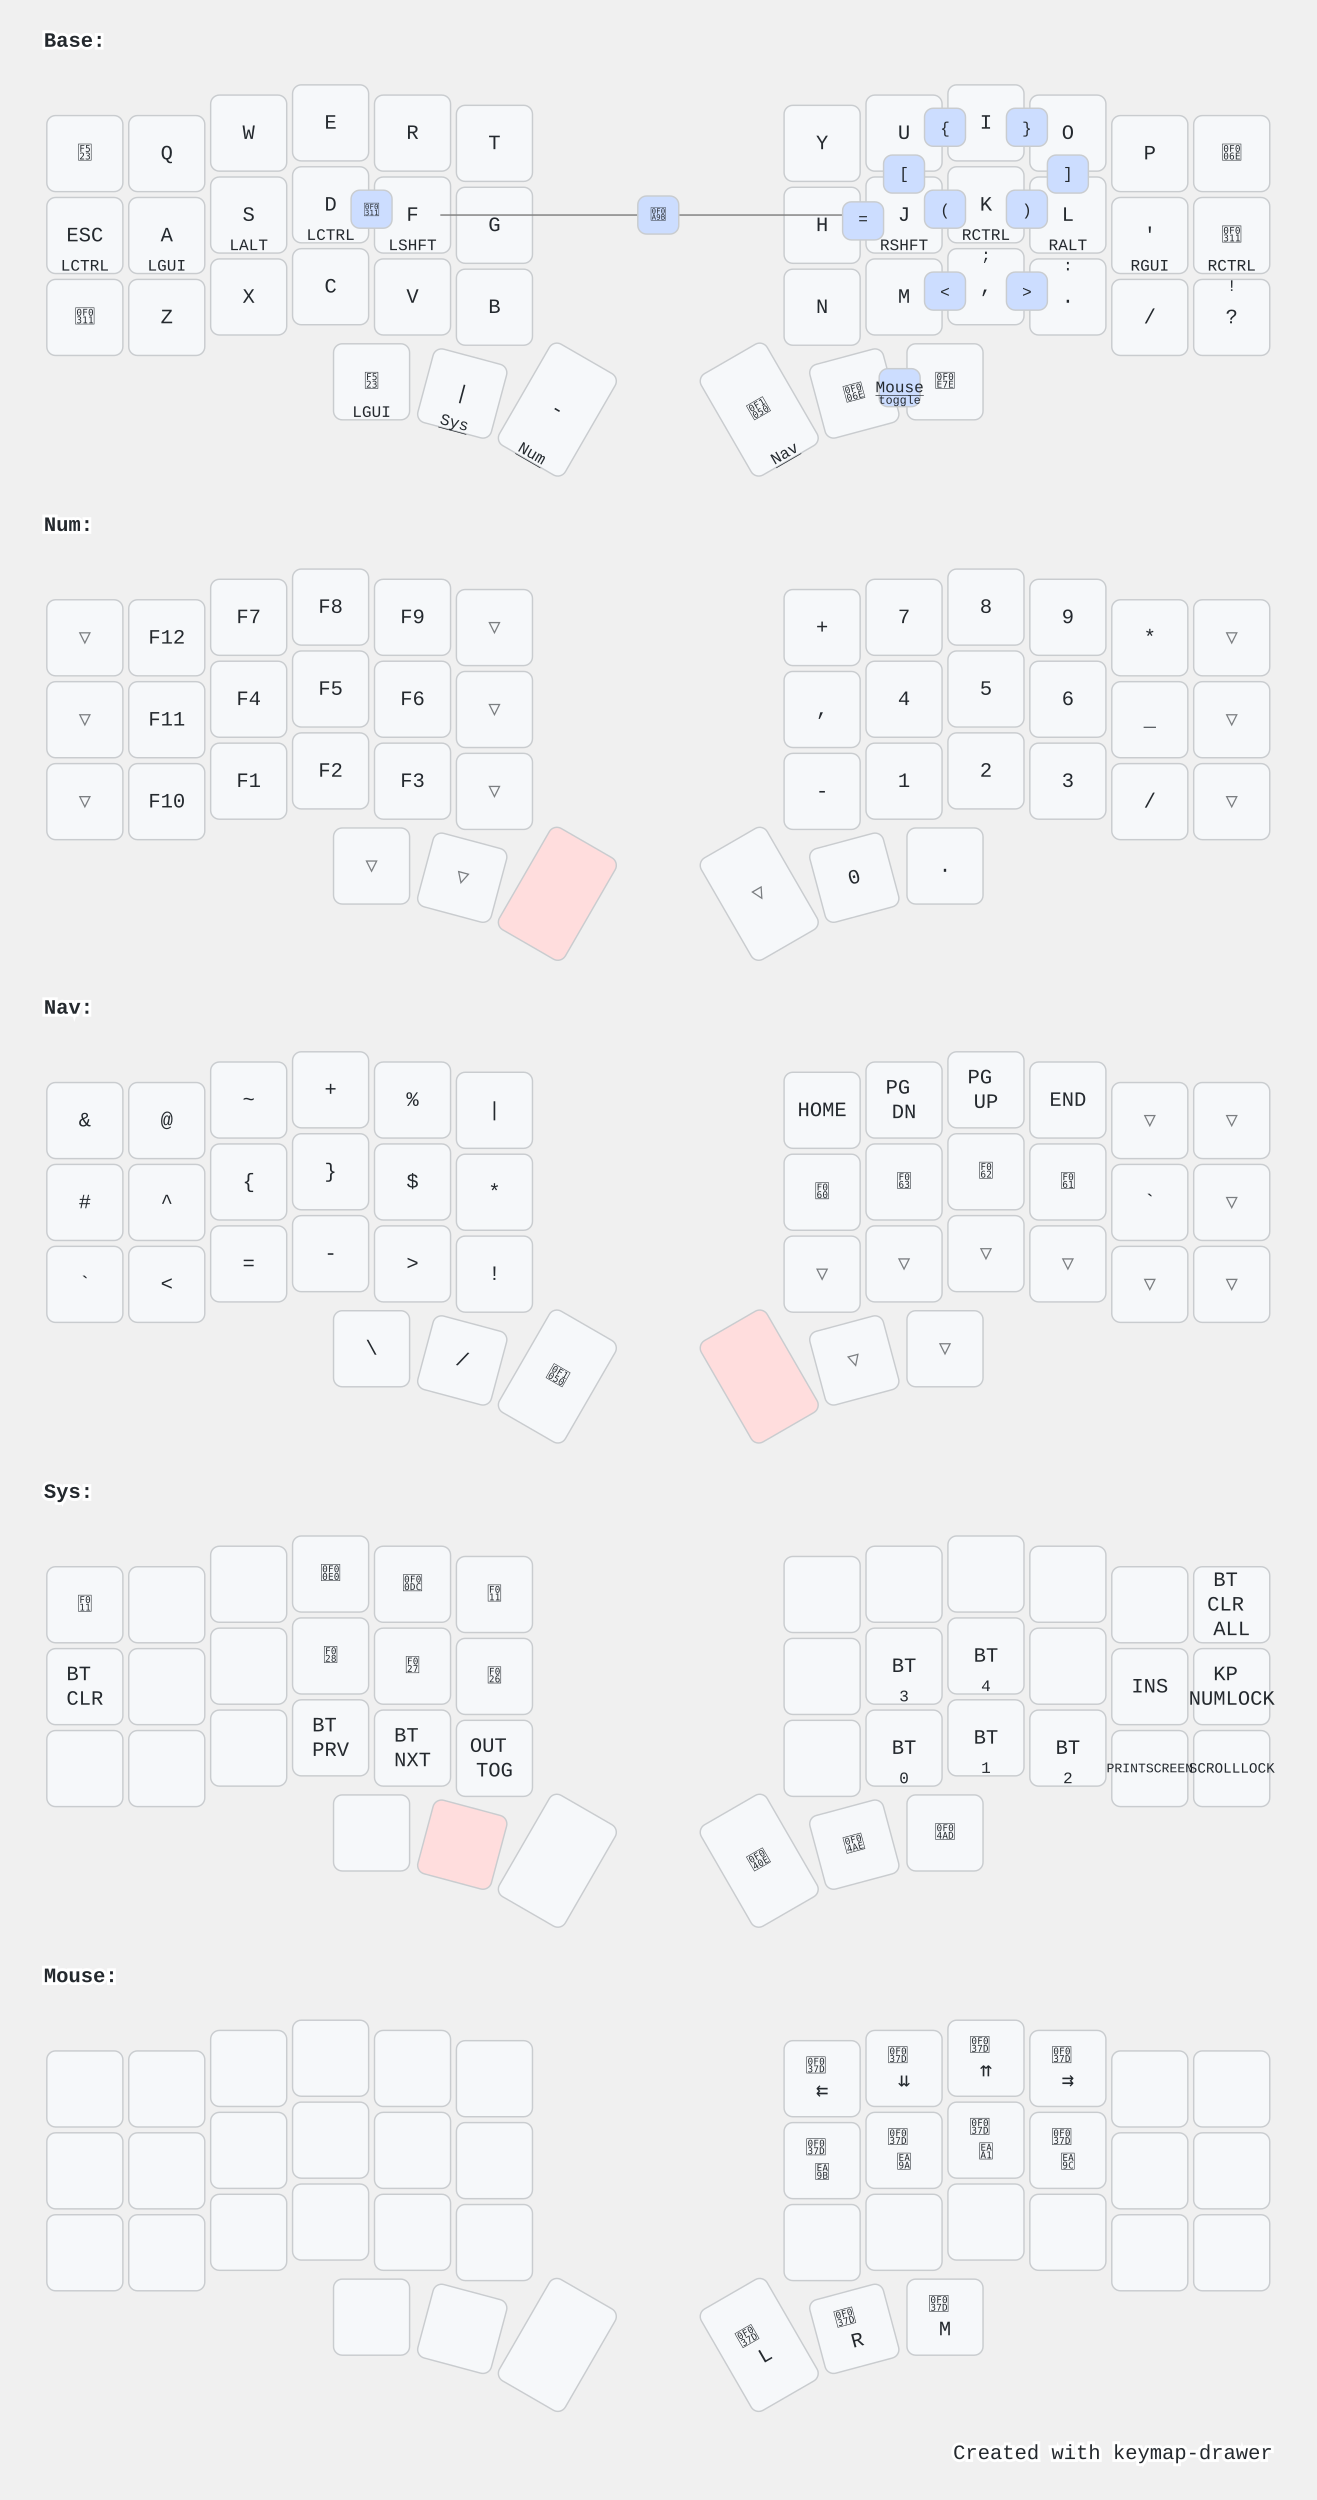
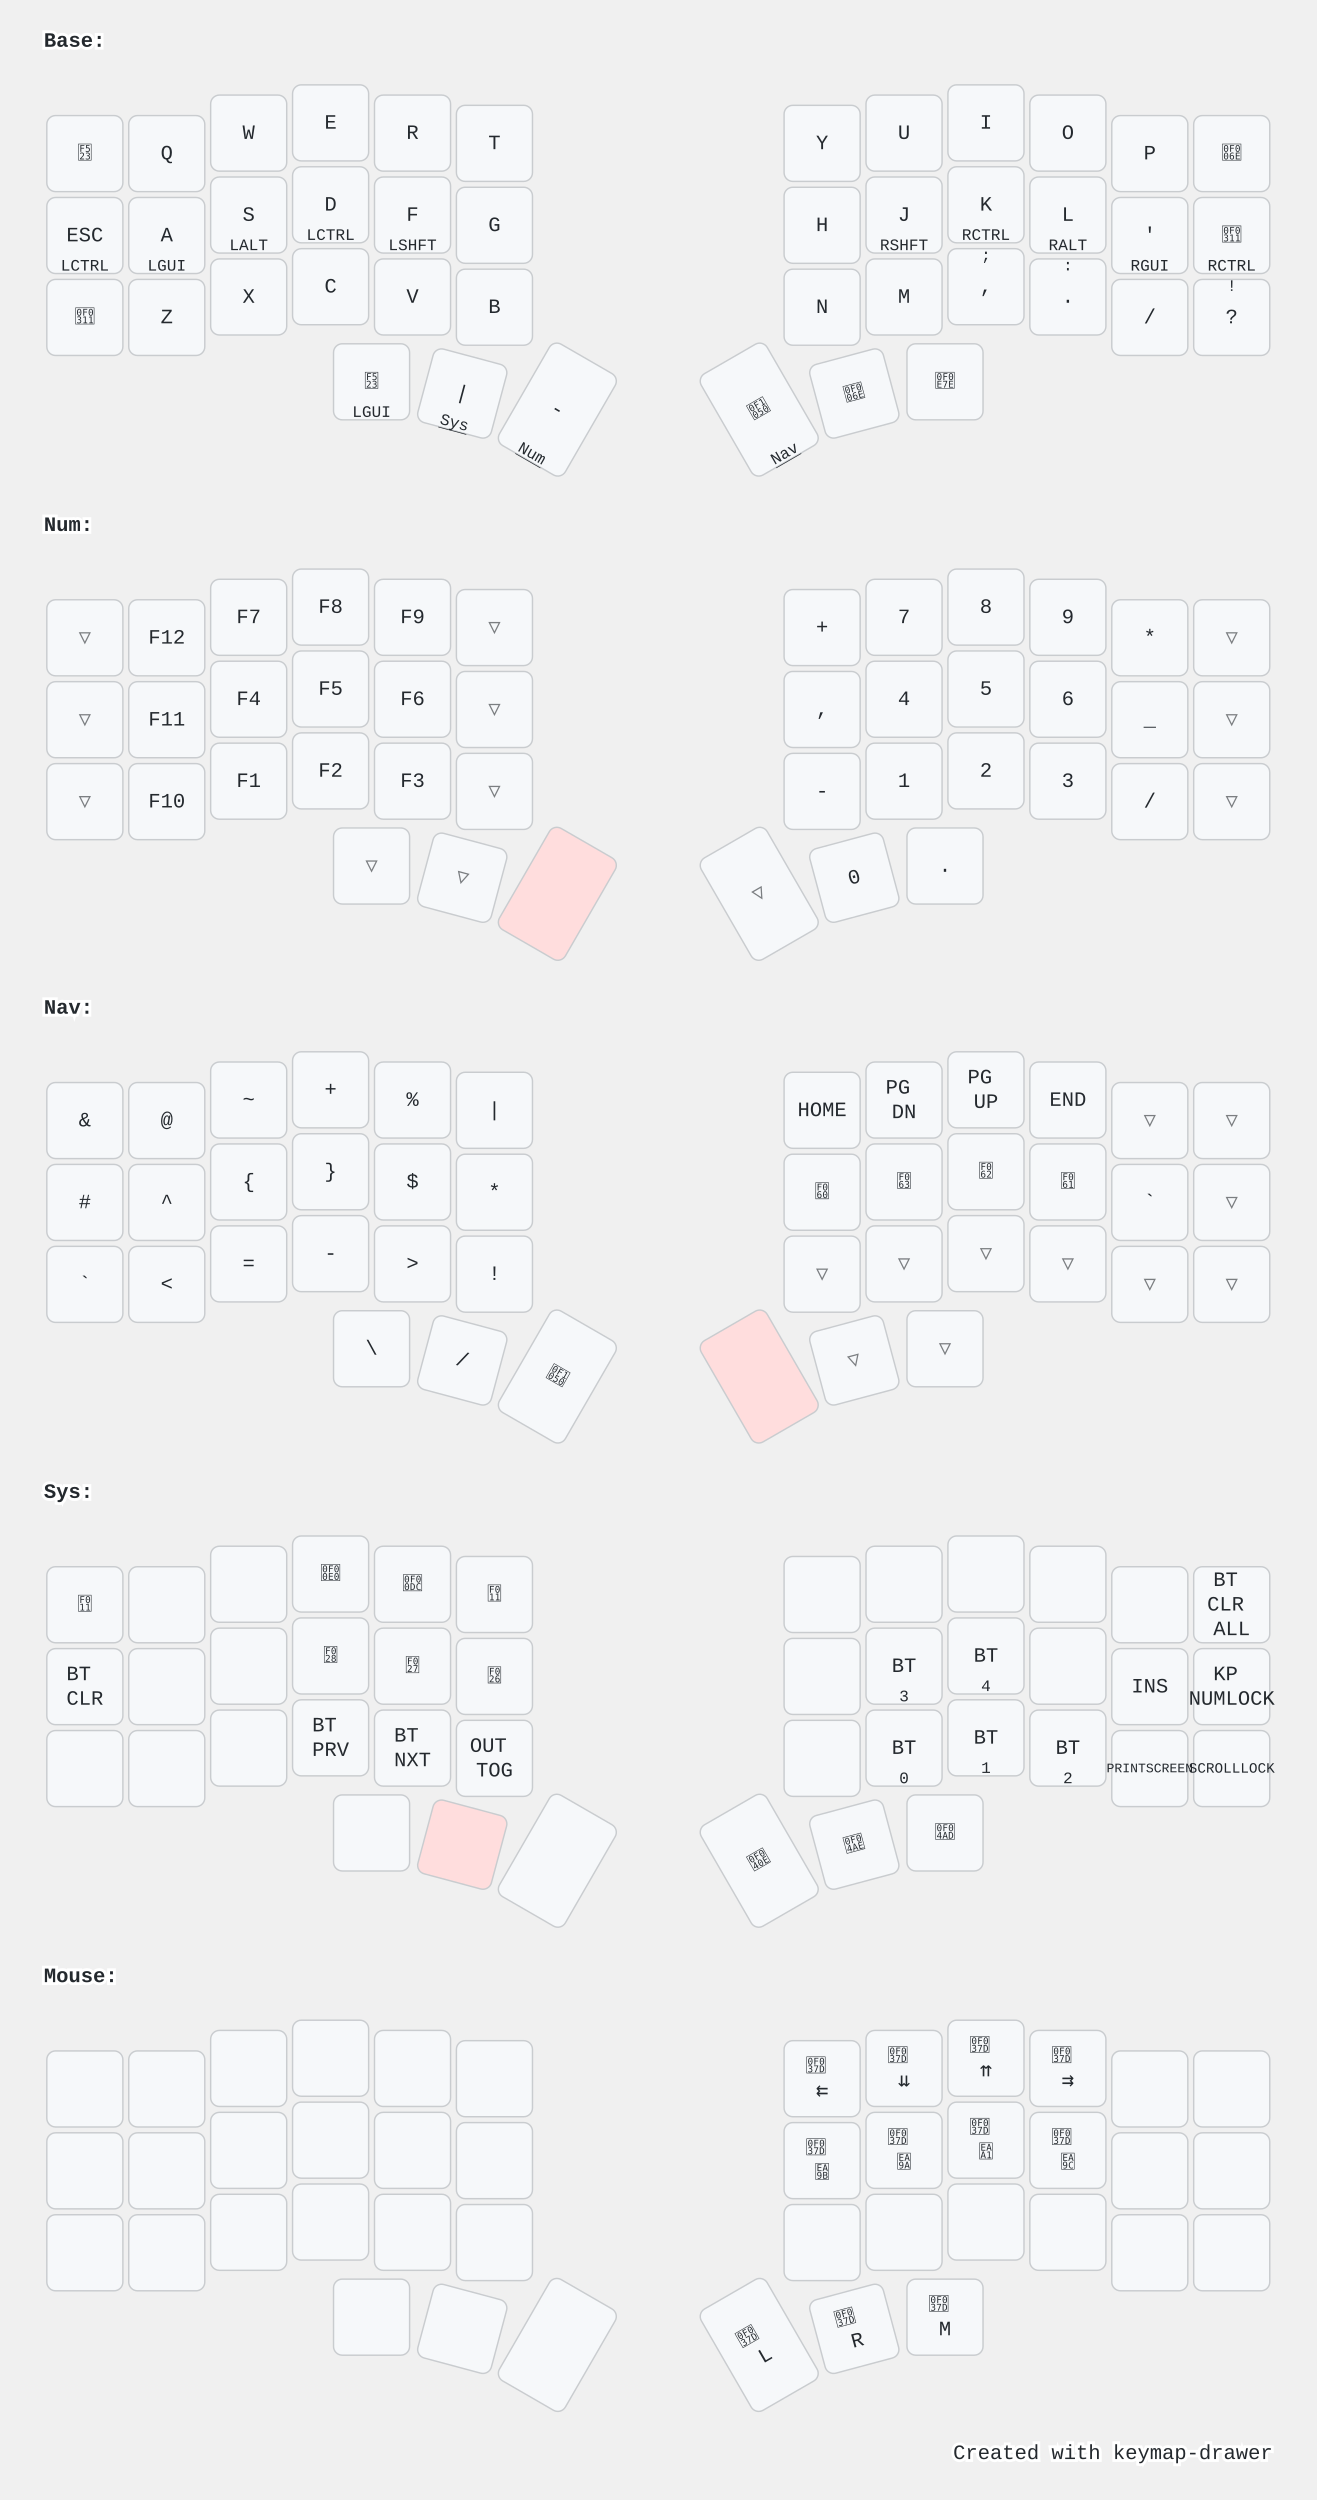
<svg xmlns="http://www.w3.org/2000/svg" width="900" height="1709" viewBox="0 0 900 1709" class="keymap">
  <style>/* inherit to force styles through use tags */
svg path {
    fill: inherit;
}

/* font and background color specifications */
svg.keymap {
    font-family: SFMono-Regular,Consolas,Liberation Mono,Menlo,monospace;
    font-size: 14px;
    font-kerning: normal;
    text-rendering: optimizeLegibility;
    fill: #24292e;
}

/* default key styling */
rect.key {
    fill: #f6f8fa;
}

rect.key, rect.combo {
    stroke: #c9cccf;
    stroke-width: 1;
}

/* default key side styling, only used is draw_key_sides is set */
rect.side {
    filter: brightness(90%);
}

/* color accent for combo boxes */
rect.combo, rect.combo-separate {
    fill: #cdf;
}

/* color accent for held keys */
rect.held, rect.combo.held {
    fill: #fdd;
}

/* color accent for ghost (optional) keys */
rect.ghost, rect.combo.ghost {
    stroke-dasharray: 4, 4;
    stroke-width: 2;
}

text {
    text-anchor: middle;
    dominant-baseline: middle;
}

/* styling for layer labels */
text.label {
    font-weight: bold;
    text-anchor: start;
    stroke: white;
    stroke-width: 4;
    paint-order: stroke;
}

/* styling for optional footer */
text.footer {
    text-anchor: end;
    dominant-baseline: auto;
    stroke: white;
    stroke-width: 4;
    paint-order: stroke;
}

/* styling for combo tap, and key non-tap label text */
text.combo, text.hold, text.shifted, text.left, text.right, text.tl, text.tr, text.bl, text.br {
    font-size: 11px;
}

text.hold, text.bl, text.br {
    text-anchor: middle;
    dominant-baseline: auto;
}

text.shifted, text.tl, text.tr {
    text-anchor: middle;
    dominant-baseline: hanging;
}

text.left, text.tl, text.bl {
    text-anchor: start;
}

text.right, text.tr, text.br {
    text-anchor: end;
}

text.layer-activator {
    text-decoration: underline;
}

/* styling for hold/shifted label text in combo box */
text.combo.hold, text.combo.shifted, text.combo.left, text.combo.right {
    font-size: 8px;
}

/* lighter symbol for transparent keys */
text.trans {
    fill: #7b7e81;
}

/* styling for combo dendrons */
path.combo {
    stroke-width: 1;
    stroke: gray;
    fill: none;
}

/* Start Tabler Icons Cleanup */
/* cannot use height/width with glyphs */
.icon-tabler &gt; path {
    fill: inherit;
    stroke: inherit;
    stroke-width: 2;
}
/* hide tabler's default box */
.icon-tabler &gt; path[stroke="none"][fill="none"] {
    visibility: hidden;
}
/* End Tabler Icons Cleanup */

@media (prefers-color-scheme: dark) {
svg.keymap { fill: #d1d6db; }
rect.key { fill: #3f4750; }
rect.key, rect.combo { stroke: #60666c; }
rect.combo, rect.combo-separate { fill: #1f3d7a; }
rect.held, rect.combo.held { fill: #854747; }
text.label, text.footer { stroke: black; }
text.trans { fill: #7e8184; }
path.combo { stroke: #7f7f7f; }

}</style>
  <g transform="translate(30, 0)" class="layer-Base">
    <text x="0" y="28" class="label" id="Base">Base:</text>
    <g transform="translate(0, 56)">
      <g transform="translate(28, 49)" class="key keypos-0">
        <rect rx="6" ry="6" x="-26" y="-26" width="52" height="52" class="key" />
        <text x="0" y="0" class="key tap"></text>
      </g>
      <g transform="translate(84, 49)" class="key keypos-1">
        <rect rx="6" ry="6" x="-26" y="-26" width="52" height="52" class="key" />
        <text x="0" y="0" class="key tap">Q</text>
      </g>
      <g transform="translate(140, 35)" class="key keypos-2">
        <rect rx="6" ry="6" x="-26" y="-26" width="52" height="52" class="key" />
        <text x="0" y="0" class="key tap">W</text>
      </g>
      <g transform="translate(196, 28)" class="key keypos-3">
        <rect rx="6" ry="6" x="-26" y="-26" width="52" height="52" class="key" />
        <text x="0" y="0" class="key tap">E</text>
      </g>
      <g transform="translate(252, 35)" class="key keypos-4">
        <rect rx="6" ry="6" x="-26" y="-26" width="52" height="52" class="key" />
        <text x="0" y="0" class="key tap">R</text>
      </g>
      <g transform="translate(308, 42)" class="key keypos-5">
        <rect rx="6" ry="6" x="-26" y="-26" width="52" height="52" class="key" />
        <text x="0" y="0" class="key tap">T</text>
      </g>
      <g transform="translate(532, 42)" class="key keypos-6">
        <rect rx="6" ry="6" x="-26" y="-26" width="52" height="52" class="key" />
        <text x="0" y="0" class="key tap">Y</text>
      </g>
      <g transform="translate(588, 35)" class="key keypos-7">
        <rect rx="6" ry="6" x="-26" y="-26" width="52" height="52" class="key" />
        <text x="0" y="0" class="key tap">U</text>
      </g>
      <g transform="translate(644, 28)" class="key keypos-8">
        <rect rx="6" ry="6" x="-26" y="-26" width="52" height="52" class="key" />
        <text x="0" y="0" class="key tap">I</text>
      </g>
      <g transform="translate(700, 35)" class="key keypos-9">
        <rect rx="6" ry="6" x="-26" y="-26" width="52" height="52" class="key" />
        <text x="0" y="0" class="key tap">O</text>
      </g>
      <g transform="translate(756, 49)" class="key keypos-10">
        <rect rx="6" ry="6" x="-26" y="-26" width="52" height="52" class="key" />
        <text x="0" y="0" class="key tap">P</text>
      </g>
      <g transform="translate(812, 49)" class="key keypos-11">
        <rect rx="6" ry="6" x="-26" y="-26" width="52" height="52" class="key" />
        <text x="0" y="0" class="key tap">󰁮</text>
      </g>
      <g transform="translate(28, 105)" class="key keypos-12">
        <rect rx="6" ry="6" x="-26" y="-26" width="52" height="52" class="key" />
        <text x="0" y="0" class="key tap">ESC</text>
        <text x="0" y="24" class="key hold">LCTRL</text>
      </g>
      <g transform="translate(84, 105)" class="key keypos-13">
        <rect rx="6" ry="6" x="-26" y="-26" width="52" height="52" class="key" />
        <text x="0" y="0" class="key tap">A</text>
        <text x="0" y="24" class="key hold">LGUI</text>
      </g>
      <g transform="translate(140, 91)" class="key keypos-14">
        <rect rx="6" ry="6" x="-26" y="-26" width="52" height="52" class="key" />
        <text x="0" y="0" class="key tap">S</text>
        <text x="0" y="24" class="key hold">LALT</text>
      </g>
      <g transform="translate(196, 84)" class="key keypos-15">
        <rect rx="6" ry="6" x="-26" y="-26" width="52" height="52" class="key" />
        <text x="0" y="0" class="key tap">D</text>
        <text x="0" y="24" class="key hold">LCTRL</text>
      </g>
      <g transform="translate(252, 91)" class="key keypos-16">
        <rect rx="6" ry="6" x="-26" y="-26" width="52" height="52" class="key" />
        <text x="0" y="0" class="key tap">F</text>
        <text x="0" y="24" class="key hold">LSHFT</text>
      </g>
      <g transform="translate(308, 98)" class="key keypos-17">
        <rect rx="6" ry="6" x="-26" y="-26" width="52" height="52" class="key" />
        <text x="0" y="0" class="key tap">G</text>
      </g>
      <g transform="translate(532, 98)" class="key keypos-18">
        <rect rx="6" ry="6" x="-26" y="-26" width="52" height="52" class="key" />
        <text x="0" y="0" class="key tap">H</text>
      </g>
      <g transform="translate(588, 91)" class="key keypos-19">
        <rect rx="6" ry="6" x="-26" y="-26" width="52" height="52" class="key" />
        <text x="0" y="0" class="key tap">J</text>
        <text x="0" y="24" class="key hold">RSHFT</text>
      </g>
      <g transform="translate(644, 84)" class="key keypos-20">
        <rect rx="6" ry="6" x="-26" y="-26" width="52" height="52" class="key" />
        <text x="0" y="0" class="key tap">K</text>
        <text x="0" y="24" class="key hold">RCTRL</text>
      </g>
      <g transform="translate(700, 91)" class="key keypos-21">
        <rect rx="6" ry="6" x="-26" y="-26" width="52" height="52" class="key" />
        <text x="0" y="0" class="key tap">L</text>
        <text x="0" y="24" class="key hold">RALT</text>
      </g>
      <g transform="translate(756, 105)" class="key keypos-22">
        <rect rx="6" ry="6" x="-26" y="-26" width="52" height="52" class="key" />
        <text x="0" y="0" class="key tap">'</text>
        <text x="0" y="24" class="key hold">RGUI</text>
      </g>
      <g transform="translate(812, 105)" class="key keypos-23">
        <rect rx="6" ry="6" x="-26" y="-26" width="52" height="52" class="key" />
        <text x="0" y="0" class="key tap">󰌑</text>
        <text x="0" y="24" class="key hold">RCTRL</text>
      </g>
      <g transform="translate(28, 161)" class="key keypos-24">
        <rect rx="6" ry="6" x="-26" y="-26" width="52" height="52" class="key" />
        <text x="0" y="0" class="key tap">󰌑</text>
      </g>
      <g transform="translate(84, 161)" class="key keypos-25">
        <rect rx="6" ry="6" x="-26" y="-26" width="52" height="52" class="key" />
        <text x="0" y="0" class="key tap">Z</text>
      </g>
      <g transform="translate(140, 147)" class="key keypos-26">
        <rect rx="6" ry="6" x="-26" y="-26" width="52" height="52" class="key" />
        <text x="0" y="0" class="key tap">X</text>
      </g>
      <g transform="translate(196, 140)" class="key keypos-27">
        <rect rx="6" ry="6" x="-26" y="-26" width="52" height="52" class="key" />
        <text x="0" y="0" class="key tap">C</text>
      </g>
      <g transform="translate(252, 147)" class="key keypos-28">
        <rect rx="6" ry="6" x="-26" y="-26" width="52" height="52" class="key" />
        <text x="0" y="0" class="key tap">V</text>
      </g>
      <g transform="translate(308, 154)" class="key keypos-29">
        <rect rx="6" ry="6" x="-26" y="-26" width="52" height="52" class="key" />
        <text x="0" y="0" class="key tap">B</text>
      </g>
      <g transform="translate(532, 154)" class="key keypos-30">
        <rect rx="6" ry="6" x="-26" y="-26" width="52" height="52" class="key" />
        <text x="0" y="0" class="key tap">N</text>
      </g>
      <g transform="translate(588, 147)" class="key keypos-31">
        <rect rx="6" ry="6" x="-26" y="-26" width="52" height="52" class="key" />
        <text x="0" y="0" class="key tap">M</text>
      </g>
      <g transform="translate(644, 140)" class="key keypos-32">
        <rect rx="6" ry="6" x="-26" y="-26" width="52" height="52" class="key" />
        <text x="0" y="0" class="key tap">,</text>
        <text x="0" y="-24" class="key shifted">;</text>
      </g>
      <g transform="translate(700, 147)" class="key keypos-33">
        <rect rx="6" ry="6" x="-26" y="-26" width="52" height="52" class="key" />
        <text x="0" y="0" class="key tap">.</text>
        <text x="0" y="-24" class="key shifted">:</text>
      </g>
      <g transform="translate(756, 161)" class="key keypos-34">
        <rect rx="6" ry="6" x="-26" y="-26" width="52" height="52" class="key" />
        <text x="0" y="0" class="key tap">/</text>
      </g>
      <g transform="translate(812, 161)" class="key keypos-35">
        <rect rx="6" ry="6" x="-26" y="-26" width="52" height="52" class="key" />
        <text x="0" y="0" class="key tap">?</text>
        <text x="0" y="-24" class="key shifted">!</text>
      </g>
      <g transform="translate(224, 205)" class="key keypos-36">
        <rect rx="6" ry="6" x="-26" y="-26" width="52" height="52" class="key" />
        <text x="0" y="0" class="key tap"></text>
        <text x="0" y="24" class="key hold">LGUI</text>
      </g>
      <g transform="translate(286, 213) rotate(15.0)" class="key keypos-37">
        <rect rx="6" ry="6" x="-26" y="-26" width="52" height="52" class="key" />
        <text x="0" y="0" class="key tap">|</text>
        <a href="#Sys">
          <text x="0" y="24" class="key hold layer-activator">Sys</text>
        </a>
      </g>
      <g transform="translate(351, 224) rotate(30.0)" class="key keypos-38">
        <rect rx="6" ry="6" x="-26" y="-40" width="52" height="80" class="key" />
        <text x="0" y="0" class="key tap">-</text>
        <a href="#Num">
          <text x="0" y="38" class="key hold layer-activator">Num</text>
        </a>
      </g>
      <g transform="translate(489, 224) rotate(-30.0)" class="key keypos-39">
        <rect rx="6" ry="6" x="-26" y="-40" width="52" height="80" class="key" />
        <text x="0" y="0" class="key tap">󱁐</text>
        <a href="#Nav">
          <text x="0" y="38" class="key hold layer-activator">Nav</text>
        </a>
      </g>
      <g transform="translate(554, 213) rotate(-15.0)" class="key keypos-40">
        <rect rx="6" ry="6" x="-26" y="-26" width="52" height="52" class="key" />
        <text x="0" y="0" class="key tap">󰁮</text>
      </g>
      <g transform="translate(616, 205)" class="key keypos-41">
        <rect rx="6" ry="6" x="-26" y="-26" width="52" height="52" class="key" />
        <text x="0" y="0" class="key tap">󰹾</text>
      </g>
-       <g class="combo combopos-0">
-         <path d="M420,91 l-149,0" class="combo" />
-         <path d="M420,91 l149,0" class="combo" />
-         <rect rx="6" ry="6" x="406" y="78" width="28" height="26" class="combo" />
-         <text x="420" y="91" class="combo tap">󰪛</text>
-       </g>
-       <g class="combo combopos-1">
-         <rect rx="6" ry="6" x="571" y="196" width="28" height="26" class="combo" />
-         <a href="#Mouse">
-           <text x="585" y="209" class="combo tap layer-activator">Mouse</text>
-         </a>
-         <text x="585" y="220" class="combo hold">toggle</text>
-       </g>
-       <g class="combo combopos-2">
-         <rect rx="6" ry="6" x="546" y="82" width="28" height="26" class="combo" />
-         <text x="560" y="94" class="combo tap">=</text>
-       </g>
-       <g class="combo combopos-3">
-         <rect rx="6" ry="6" x="602" y="74" width="28" height="26" class="combo" />
-         <text x="616" y="88" class="combo tap">(</text>
-       </g>
-       <g class="combo combopos-4">
-         <rect rx="6" ry="6" x="658" y="74" width="28" height="26" class="combo" />
-         <text x="672" y="88" class="combo tap">)</text>
-       </g>
-       <g class="combo combopos-5">
-         <rect rx="6" ry="6" x="602" y="18" width="28" height="26" class="combo" />
-         <text x="616" y="32" class="combo tap">{</text>
-       </g>
-       <g class="combo combopos-6">
-         <rect rx="6" ry="6" x="658" y="18" width="28" height="26" class="combo" />
-         <text x="672" y="32" class="combo tap">}</text>
-       </g>
-       <g class="combo combopos-7">
-         <rect rx="6" ry="6" x="574" y="50" width="28" height="26" class="combo" />
-         <text x="588" y="63" class="combo tap">[</text>
-       </g>
-       <g class="combo combopos-8">
-         <rect rx="6" ry="6" x="686" y="50" width="28" height="26" class="combo" />
-         <text x="700" y="63" class="combo tap">]</text>
-       </g>
-       <g class="combo combopos-9">
-         <rect rx="6" ry="6" x="602" y="130" width="28" height="26" class="combo" />
-         <text x="616" y="144" class="combo tap">&lt;</text>
-       </g>
-       <g class="combo combopos-10">
-         <rect rx="6" ry="6" x="658" y="130" width="28" height="26" class="combo" />
-         <text x="672" y="144" class="combo tap">&gt;</text>
-       </g>
-       <g class="combo combopos-11">
-         <rect rx="6" ry="6" x="210" y="74" width="28" height="26" class="combo" />
-         <text x="224" y="88" class="combo tap">󰌑</text>
-       </g>
    </g>
  </g>
  <g transform="translate(30, 331)" class="layer-Num">
    <text x="0" y="28" class="label" id="Num">Num:</text>
    <g transform="translate(0, 56)">
      <g transform="translate(28, 49)" class="key trans keypos-0">
        <rect rx="6" ry="6" x="-26" y="-26" width="52" height="52" class="key trans" />
        <text x="0" y="0" class="key trans tap">▽</text>
      </g>
      <g transform="translate(84, 49)" class="key keypos-1">
        <rect rx="6" ry="6" x="-26" y="-26" width="52" height="52" class="key" />
        <text x="0" y="0" class="key tap">F12</text>
      </g>
      <g transform="translate(140, 35)" class="key keypos-2">
        <rect rx="6" ry="6" x="-26" y="-26" width="52" height="52" class="key" />
        <text x="0" y="0" class="key tap">F7</text>
      </g>
      <g transform="translate(196, 28)" class="key keypos-3">
        <rect rx="6" ry="6" x="-26" y="-26" width="52" height="52" class="key" />
        <text x="0" y="0" class="key tap">F8</text>
      </g>
      <g transform="translate(252, 35)" class="key keypos-4">
        <rect rx="6" ry="6" x="-26" y="-26" width="52" height="52" class="key" />
        <text x="0" y="0" class="key tap">F9</text>
      </g>
      <g transform="translate(308, 42)" class="key trans keypos-5">
        <rect rx="6" ry="6" x="-26" y="-26" width="52" height="52" class="key trans" />
        <text x="0" y="0" class="key trans tap">▽</text>
      </g>
      <g transform="translate(532, 42)" class="key keypos-6">
        <rect rx="6" ry="6" x="-26" y="-26" width="52" height="52" class="key" />
        <text x="0" y="0" class="key tap">+</text>
      </g>
      <g transform="translate(588, 35)" class="key keypos-7">
        <rect rx="6" ry="6" x="-26" y="-26" width="52" height="52" class="key" />
        <text x="0" y="0" class="key tap">7</text>
      </g>
      <g transform="translate(644, 28)" class="key keypos-8">
        <rect rx="6" ry="6" x="-26" y="-26" width="52" height="52" class="key" />
        <text x="0" y="0" class="key tap">8</text>
      </g>
      <g transform="translate(700, 35)" class="key keypos-9">
        <rect rx="6" ry="6" x="-26" y="-26" width="52" height="52" class="key" />
        <text x="0" y="0" class="key tap">9</text>
      </g>
      <g transform="translate(756, 49)" class="key keypos-10">
        <rect rx="6" ry="6" x="-26" y="-26" width="52" height="52" class="key" />
        <text x="0" y="0" class="key tap">*</text>
      </g>
      <g transform="translate(812, 49)" class="key trans keypos-11">
        <rect rx="6" ry="6" x="-26" y="-26" width="52" height="52" class="key trans" />
        <text x="0" y="0" class="key trans tap">▽</text>
      </g>
      <g transform="translate(28, 105)" class="key trans keypos-12">
        <rect rx="6" ry="6" x="-26" y="-26" width="52" height="52" class="key trans" />
        <text x="0" y="0" class="key trans tap">▽</text>
      </g>
      <g transform="translate(84, 105)" class="key keypos-13">
        <rect rx="6" ry="6" x="-26" y="-26" width="52" height="52" class="key" />
        <text x="0" y="0" class="key tap">F11</text>
      </g>
      <g transform="translate(140, 91)" class="key keypos-14">
        <rect rx="6" ry="6" x="-26" y="-26" width="52" height="52" class="key" />
        <text x="0" y="0" class="key tap">F4</text>
      </g>
      <g transform="translate(196, 84)" class="key keypos-15">
        <rect rx="6" ry="6" x="-26" y="-26" width="52" height="52" class="key" />
        <text x="0" y="0" class="key tap">F5</text>
      </g>
      <g transform="translate(252, 91)" class="key keypos-16">
        <rect rx="6" ry="6" x="-26" y="-26" width="52" height="52" class="key" />
        <text x="0" y="0" class="key tap">F6</text>
      </g>
      <g transform="translate(308, 98)" class="key trans keypos-17">
        <rect rx="6" ry="6" x="-26" y="-26" width="52" height="52" class="key trans" />
        <text x="0" y="0" class="key trans tap">▽</text>
      </g>
      <g transform="translate(532, 98)" class="key keypos-18">
        <rect rx="6" ry="6" x="-26" y="-26" width="52" height="52" class="key" />
        <text x="0" y="0" class="key tap">,</text>
      </g>
      <g transform="translate(588, 91)" class="key keypos-19">
        <rect rx="6" ry="6" x="-26" y="-26" width="52" height="52" class="key" />
        <text x="0" y="0" class="key tap">4</text>
      </g>
      <g transform="translate(644, 84)" class="key keypos-20">
        <rect rx="6" ry="6" x="-26" y="-26" width="52" height="52" class="key" />
        <text x="0" y="0" class="key tap">5</text>
      </g>
      <g transform="translate(700, 91)" class="key keypos-21">
        <rect rx="6" ry="6" x="-26" y="-26" width="52" height="52" class="key" />
        <text x="0" y="0" class="key tap">6</text>
      </g>
      <g transform="translate(756, 105)" class="key keypos-22">
        <rect rx="6" ry="6" x="-26" y="-26" width="52" height="52" class="key" />
        <text x="0" y="0" class="key tap">_</text>
      </g>
      <g transform="translate(812, 105)" class="key trans keypos-23">
        <rect rx="6" ry="6" x="-26" y="-26" width="52" height="52" class="key trans" />
        <text x="0" y="0" class="key trans tap">▽</text>
      </g>
      <g transform="translate(28, 161)" class="key trans keypos-24">
        <rect rx="6" ry="6" x="-26" y="-26" width="52" height="52" class="key trans" />
        <text x="0" y="0" class="key trans tap">▽</text>
      </g>
      <g transform="translate(84, 161)" class="key keypos-25">
        <rect rx="6" ry="6" x="-26" y="-26" width="52" height="52" class="key" />
        <text x="0" y="0" class="key tap">F10</text>
      </g>
      <g transform="translate(140, 147)" class="key keypos-26">
        <rect rx="6" ry="6" x="-26" y="-26" width="52" height="52" class="key" />
        <text x="0" y="0" class="key tap">F1</text>
      </g>
      <g transform="translate(196, 140)" class="key keypos-27">
        <rect rx="6" ry="6" x="-26" y="-26" width="52" height="52" class="key" />
        <text x="0" y="0" class="key tap">F2</text>
      </g>
      <g transform="translate(252, 147)" class="key keypos-28">
        <rect rx="6" ry="6" x="-26" y="-26" width="52" height="52" class="key" />
        <text x="0" y="0" class="key tap">F3</text>
      </g>
      <g transform="translate(308, 154)" class="key trans keypos-29">
        <rect rx="6" ry="6" x="-26" y="-26" width="52" height="52" class="key trans" />
        <text x="0" y="0" class="key trans tap">▽</text>
      </g>
      <g transform="translate(532, 154)" class="key keypos-30">
        <rect rx="6" ry="6" x="-26" y="-26" width="52" height="52" class="key" />
        <text x="0" y="0" class="key tap">-</text>
      </g>
      <g transform="translate(588, 147)" class="key keypos-31">
        <rect rx="6" ry="6" x="-26" y="-26" width="52" height="52" class="key" />
        <text x="0" y="0" class="key tap">1</text>
      </g>
      <g transform="translate(644, 140)" class="key keypos-32">
        <rect rx="6" ry="6" x="-26" y="-26" width="52" height="52" class="key" />
        <text x="0" y="0" class="key tap">2</text>
      </g>
      <g transform="translate(700, 147)" class="key keypos-33">
        <rect rx="6" ry="6" x="-26" y="-26" width="52" height="52" class="key" />
        <text x="0" y="0" class="key tap">3</text>
      </g>
      <g transform="translate(756, 161)" class="key keypos-34">
        <rect rx="6" ry="6" x="-26" y="-26" width="52" height="52" class="key" />
        <text x="0" y="0" class="key tap">/</text>
      </g>
      <g transform="translate(812, 161)" class="key trans keypos-35">
        <rect rx="6" ry="6" x="-26" y="-26" width="52" height="52" class="key trans" />
        <text x="0" y="0" class="key trans tap">▽</text>
      </g>
      <g transform="translate(224, 205)" class="key trans keypos-36">
        <rect rx="6" ry="6" x="-26" y="-26" width="52" height="52" class="key trans" />
        <text x="0" y="0" class="key trans tap">▽</text>
      </g>
      <g transform="translate(286, 213) rotate(15.0)" class="key trans keypos-37">
        <rect rx="6" ry="6" x="-26" y="-26" width="52" height="52" class="key trans" />
        <text x="0" y="0" class="key trans tap">▽</text>
      </g>
      <g transform="translate(351, 224) rotate(30.0)" class="key held keypos-38">
        <rect rx="6" ry="6" x="-26" y="-40" width="52" height="80" class="key held" />
      </g>
      <g transform="translate(489, 224) rotate(-30.0)" class="key trans keypos-39">
        <rect rx="6" ry="6" x="-26" y="-40" width="52" height="80" class="key trans" />
        <text x="0" y="0" class="key trans tap">▽</text>
      </g>
      <g transform="translate(554, 213) rotate(-15.0)" class="key keypos-40">
        <rect rx="6" ry="6" x="-26" y="-26" width="52" height="52" class="key" />
        <text x="0" y="0" class="key tap">0</text>
      </g>
      <g transform="translate(616, 205)" class="key keypos-41">
        <rect rx="6" ry="6" x="-26" y="-26" width="52" height="52" class="key" />
        <text x="0" y="0" class="key tap">.</text>
      </g>
    </g>
  </g>
  <g transform="translate(30, 661)" class="layer-Nav">
    <text x="0" y="28" class="label" id="Nav">Nav:</text>
    <g transform="translate(0, 56)">
      <g transform="translate(28, 49)" class="key keypos-0">
        <rect rx="6" ry="6" x="-26" y="-26" width="52" height="52" class="key" />
        <text x="0" y="0" class="key tap">&amp;</text>
      </g>
      <g transform="translate(84, 49)" class="key keypos-1">
        <rect rx="6" ry="6" x="-26" y="-26" width="52" height="52" class="key" />
        <text x="0" y="0" class="key tap">@</text>
      </g>
      <g transform="translate(140, 35)" class="key keypos-2">
        <rect rx="6" ry="6" x="-26" y="-26" width="52" height="52" class="key" />
        <text x="0" y="0" class="key tap">~</text>
      </g>
      <g transform="translate(196, 28)" class="key keypos-3">
        <rect rx="6" ry="6" x="-26" y="-26" width="52" height="52" class="key" />
        <text x="0" y="0" class="key tap">+</text>
      </g>
      <g transform="translate(252, 35)" class="key keypos-4">
        <rect rx="6" ry="6" x="-26" y="-26" width="52" height="52" class="key" />
        <text x="0" y="0" class="key tap">%</text>
      </g>
      <g transform="translate(308, 42)" class="key keypos-5">
        <rect rx="6" ry="6" x="-26" y="-26" width="52" height="52" class="key" />
        <text x="0" y="0" class="key tap">|</text>
      </g>
      <g transform="translate(532, 42)" class="key keypos-6">
        <rect rx="6" ry="6" x="-26" y="-26" width="52" height="52" class="key" />
        <text x="0" y="0" class="key tap">HOME</text>
      </g>
      <g transform="translate(588, 35)" class="key keypos-7">
        <rect rx="6" ry="6" x="-26" y="-26" width="52" height="52" class="key" />
        <text x="0" y="0" class="key tap">
          <tspan x="0" dy="-0.6em">PG</tspan>
          <tspan x="0" dy="1.2em">DN</tspan>
        </text>
      </g>
      <g transform="translate(644, 28)" class="key keypos-8">
        <rect rx="6" ry="6" x="-26" y="-26" width="52" height="52" class="key" />
        <text x="0" y="0" class="key tap">
          <tspan x="0" dy="-0.6em">PG</tspan>
          <tspan x="0" dy="1.2em">UP</tspan>
        </text>
      </g>
      <g transform="translate(700, 35)" class="key keypos-9">
        <rect rx="6" ry="6" x="-26" y="-26" width="52" height="52" class="key" />
        <text x="0" y="0" class="key tap">END</text>
      </g>
      <g transform="translate(756, 49)" class="key trans keypos-10">
        <rect rx="6" ry="6" x="-26" y="-26" width="52" height="52" class="key trans" />
        <text x="0" y="0" class="key trans tap">▽</text>
      </g>
      <g transform="translate(812, 49)" class="key trans keypos-11">
        <rect rx="6" ry="6" x="-26" y="-26" width="52" height="52" class="key trans" />
        <text x="0" y="0" class="key trans tap">▽</text>
      </g>
      <g transform="translate(28, 105)" class="key keypos-12">
        <rect rx="6" ry="6" x="-26" y="-26" width="52" height="52" class="key" />
        <text x="0" y="0" class="key tap">#</text>
      </g>
      <g transform="translate(84, 105)" class="key keypos-13">
        <rect rx="6" ry="6" x="-26" y="-26" width="52" height="52" class="key" />
        <text x="0" y="0" class="key tap">^</text>
      </g>
      <g transform="translate(140, 91)" class="key keypos-14">
        <rect rx="6" ry="6" x="-26" y="-26" width="52" height="52" class="key" />
        <text x="0" y="0" class="key tap">{</text>
      </g>
      <g transform="translate(196, 84)" class="key keypos-15">
        <rect rx="6" ry="6" x="-26" y="-26" width="52" height="52" class="key" />
        <text x="0" y="0" class="key tap">}</text>
      </g>
      <g transform="translate(252, 91)" class="key keypos-16">
        <rect rx="6" ry="6" x="-26" y="-26" width="52" height="52" class="key" />
        <text x="0" y="0" class="key tap">$</text>
      </g>
      <g transform="translate(308, 98)" class="key keypos-17">
        <rect rx="6" ry="6" x="-26" y="-26" width="52" height="52" class="key" />
        <text x="0" y="0" class="key tap">*</text>
      </g>
      <g transform="translate(532, 98)" class="key keypos-18">
        <rect rx="6" ry="6" x="-26" y="-26" width="52" height="52" class="key" />
        <text x="0" y="0" class="key tap"></text>
      </g>
      <g transform="translate(588, 91)" class="key keypos-19">
        <rect rx="6" ry="6" x="-26" y="-26" width="52" height="52" class="key" />
        <text x="0" y="0" class="key tap"></text>
      </g>
      <g transform="translate(644, 84)" class="key keypos-20">
        <rect rx="6" ry="6" x="-26" y="-26" width="52" height="52" class="key" />
        <text x="0" y="0" class="key tap"></text>
      </g>
      <g transform="translate(700, 91)" class="key keypos-21">
        <rect rx="6" ry="6" x="-26" y="-26" width="52" height="52" class="key" />
        <text x="0" y="0" class="key tap"></text>
      </g>
      <g transform="translate(756, 105)" class="key keypos-22">
        <rect rx="6" ry="6" x="-26" y="-26" width="52" height="52" class="key" />
        <text x="0" y="0" class="key tap">`</text>
      </g>
      <g transform="translate(812, 105)" class="key trans keypos-23">
        <rect rx="6" ry="6" x="-26" y="-26" width="52" height="52" class="key trans" />
        <text x="0" y="0" class="key trans tap">▽</text>
      </g>
      <g transform="translate(28, 161)" class="key keypos-24">
        <rect rx="6" ry="6" x="-26" y="-26" width="52" height="52" class="key" />
        <text x="0" y="0" class="key tap">`</text>
      </g>
      <g transform="translate(84, 161)" class="key keypos-25">
        <rect rx="6" ry="6" x="-26" y="-26" width="52" height="52" class="key" />
        <text x="0" y="0" class="key tap">&lt;</text>
      </g>
      <g transform="translate(140, 147)" class="key keypos-26">
        <rect rx="6" ry="6" x="-26" y="-26" width="52" height="52" class="key" />
        <text x="0" y="0" class="key tap">=</text>
      </g>
      <g transform="translate(196, 140)" class="key keypos-27">
        <rect rx="6" ry="6" x="-26" y="-26" width="52" height="52" class="key" />
        <text x="0" y="0" class="key tap">-</text>
      </g>
      <g transform="translate(252, 147)" class="key keypos-28">
        <rect rx="6" ry="6" x="-26" y="-26" width="52" height="52" class="key" />
        <text x="0" y="0" class="key tap">&gt;</text>
      </g>
      <g transform="translate(308, 154)" class="key keypos-29">
        <rect rx="6" ry="6" x="-26" y="-26" width="52" height="52" class="key" />
        <text x="0" y="0" class="key tap">!</text>
      </g>
      <g transform="translate(532, 154)" class="key trans keypos-30">
        <rect rx="6" ry="6" x="-26" y="-26" width="52" height="52" class="key trans" />
        <text x="0" y="0" class="key trans tap">▽</text>
      </g>
      <g transform="translate(588, 147)" class="key trans keypos-31">
        <rect rx="6" ry="6" x="-26" y="-26" width="52" height="52" class="key trans" />
        <text x="0" y="0" class="key trans tap">▽</text>
      </g>
      <g transform="translate(644, 140)" class="key trans keypos-32">
        <rect rx="6" ry="6" x="-26" y="-26" width="52" height="52" class="key trans" />
        <text x="0" y="0" class="key trans tap">▽</text>
      </g>
      <g transform="translate(700, 147)" class="key trans keypos-33">
        <rect rx="6" ry="6" x="-26" y="-26" width="52" height="52" class="key trans" />
        <text x="0" y="0" class="key trans tap">▽</text>
      </g>
      <g transform="translate(756, 161)" class="key trans keypos-34">
        <rect rx="6" ry="6" x="-26" y="-26" width="52" height="52" class="key trans" />
        <text x="0" y="0" class="key trans tap">▽</text>
      </g>
      <g transform="translate(812, 161)" class="key trans keypos-35">
        <rect rx="6" ry="6" x="-26" y="-26" width="52" height="52" class="key trans" />
        <text x="0" y="0" class="key trans tap">▽</text>
      </g>
      <g transform="translate(224, 205)" class="key keypos-36">
        <rect rx="6" ry="6" x="-26" y="-26" width="52" height="52" class="key" />
        <text x="0" y="0" class="key tap">\</text>
      </g>
      <g transform="translate(286, 213) rotate(15.0)" class="key keypos-37">
        <rect rx="6" ry="6" x="-26" y="-26" width="52" height="52" class="key" />
        <text x="0" y="0" class="key tap">/</text>
      </g>
      <g transform="translate(351, 224) rotate(30.0)" class="key keypos-38">
        <rect rx="6" ry="6" x="-26" y="-40" width="52" height="80" class="key" />
        <text x="0" y="0" class="key tap">󱁐</text>
      </g>
      <g transform="translate(489, 224) rotate(-30.0)" class="key held keypos-39">
        <rect rx="6" ry="6" x="-26" y="-40" width="52" height="80" class="key held" />
      </g>
      <g transform="translate(554, 213) rotate(-15.0)" class="key trans keypos-40">
        <rect rx="6" ry="6" x="-26" y="-26" width="52" height="52" class="key trans" />
        <text x="0" y="0" class="key trans tap">▽</text>
      </g>
      <g transform="translate(616, 205)" class="key trans keypos-41">
        <rect rx="6" ry="6" x="-26" y="-26" width="52" height="52" class="key trans" />
        <text x="0" y="0" class="key trans tap">▽</text>
      </g>
    </g>
  </g>
  <g transform="translate(30, 992)" class="layer-Sys">
    <text x="0" y="28" class="label" id="Sys">Sys:</text>
    <g transform="translate(0, 56)">
      <g transform="translate(28, 49)" class="key keypos-0">
        <rect rx="6" ry="6" x="-26" y="-26" width="52" height="52" class="key" />
        <text x="0" y="0" class="key tap"></text>
      </g>
      <g transform="translate(84, 49)" class="key keypos-1">
        <rect rx="6" ry="6" x="-26" y="-26" width="52" height="52" class="key" />
      </g>
      <g transform="translate(140, 35)" class="key keypos-2">
        <rect rx="6" ry="6" x="-26" y="-26" width="52" height="52" class="key" />
      </g>
      <g transform="translate(196, 28)" class="key keypos-3">
        <rect rx="6" ry="6" x="-26" y="-26" width="52" height="52" class="key" />
        <text x="0" y="0" class="key tap">󰃠</text>
      </g>
      <g transform="translate(252, 35)" class="key keypos-4">
        <rect rx="6" ry="6" x="-26" y="-26" width="52" height="52" class="key" />
        <text x="0" y="0" class="key tap">󰃜</text>
      </g>
      <g transform="translate(308, 42)" class="key keypos-5">
        <rect rx="6" ry="6" x="-26" y="-26" width="52" height="52" class="key" />
        <text x="0" y="0" class="key tap"></text>
      </g>
      <g transform="translate(532, 42)" class="key keypos-6">
        <rect rx="6" ry="6" x="-26" y="-26" width="52" height="52" class="key" />
      </g>
      <g transform="translate(588, 35)" class="key keypos-7">
        <rect rx="6" ry="6" x="-26" y="-26" width="52" height="52" class="key" />
      </g>
      <g transform="translate(644, 28)" class="key keypos-8">
        <rect rx="6" ry="6" x="-26" y="-26" width="52" height="52" class="key" />
      </g>
      <g transform="translate(700, 35)" class="key keypos-9">
        <rect rx="6" ry="6" x="-26" y="-26" width="52" height="52" class="key" />
      </g>
      <g transform="translate(756, 49)" class="key keypos-10">
        <rect rx="6" ry="6" x="-26" y="-26" width="52" height="52" class="key" />
      </g>
      <g transform="translate(812, 49)" class="key keypos-11">
        <rect rx="6" ry="6" x="-26" y="-26" width="52" height="52" class="key" />
        <text x="0" y="0" class="key tap">
          <tspan x="0" dy="-1.2em">BT</tspan>
          <tspan x="0" dy="1.2em">CLR</tspan>
          <tspan x="0" dy="1.2em">ALL</tspan>
        </text>
      </g>
      <g transform="translate(28, 105)" class="key keypos-12">
        <rect rx="6" ry="6" x="-26" y="-26" width="52" height="52" class="key" />
        <text x="0" y="0" class="key tap">
          <tspan x="0" dy="-0.6em">BT</tspan>
          <tspan x="0" dy="1.2em">CLR</tspan>
        </text>
      </g>
      <g transform="translate(84, 105)" class="key keypos-13">
        <rect rx="6" ry="6" x="-26" y="-26" width="52" height="52" class="key" />
      </g>
      <g transform="translate(140, 91)" class="key keypos-14">
        <rect rx="6" ry="6" x="-26" y="-26" width="52" height="52" class="key" />
      </g>
      <g transform="translate(196, 84)" class="key keypos-15">
        <rect rx="6" ry="6" x="-26" y="-26" width="52" height="52" class="key" />
        <text x="0" y="0" class="key tap"></text>
      </g>
      <g transform="translate(252, 91)" class="key keypos-16">
        <rect rx="6" ry="6" x="-26" y="-26" width="52" height="52" class="key" />
        <text x="0" y="0" class="key tap"></text>
      </g>
      <g transform="translate(308, 98)" class="key keypos-17">
        <rect rx="6" ry="6" x="-26" y="-26" width="52" height="52" class="key" />
        <text x="0" y="0" class="key tap"></text>
      </g>
      <g transform="translate(532, 98)" class="key keypos-18">
        <rect rx="6" ry="6" x="-26" y="-26" width="52" height="52" class="key" />
      </g>
      <g transform="translate(588, 91)" class="key keypos-19">
        <rect rx="6" ry="6" x="-26" y="-26" width="52" height="52" class="key" />
        <text x="0" y="0" class="key tap">BT</text>
        <text x="0" y="24" class="key hold">3</text>
      </g>
      <g transform="translate(644, 84)" class="key keypos-20">
        <rect rx="6" ry="6" x="-26" y="-26" width="52" height="52" class="key" />
        <text x="0" y="0" class="key tap">BT</text>
        <text x="0" y="24" class="key hold">4</text>
      </g>
      <g transform="translate(700, 91)" class="key keypos-21">
        <rect rx="6" ry="6" x="-26" y="-26" width="52" height="52" class="key" />
      </g>
      <g transform="translate(756, 105)" class="key keypos-22">
        <rect rx="6" ry="6" x="-26" y="-26" width="52" height="52" class="key" />
        <text x="0" y="0" class="key tap">INS</text>
      </g>
      <g transform="translate(812, 105)" class="key keypos-23">
        <rect rx="6" ry="6" x="-26" y="-26" width="52" height="52" class="key" />
        <text x="0" y="0" class="key tap">
          <tspan x="0" dy="-0.6em">KP</tspan>
          <tspan x="0" dy="1.2em">NUMLOCK</tspan>
        </text>
      </g>
      <g transform="translate(28, 161)" class="key keypos-24">
        <rect rx="6" ry="6" x="-26" y="-26" width="52" height="52" class="key" />
      </g>
      <g transform="translate(84, 161)" class="key keypos-25">
        <rect rx="6" ry="6" x="-26" y="-26" width="52" height="52" class="key" />
      </g>
      <g transform="translate(140, 147)" class="key keypos-26">
        <rect rx="6" ry="6" x="-26" y="-26" width="52" height="52" class="key" />
      </g>
      <g transform="translate(196, 140)" class="key keypos-27">
        <rect rx="6" ry="6" x="-26" y="-26" width="52" height="52" class="key" />
        <text x="0" y="0" class="key tap">
          <tspan x="0" dy="-0.6em">BT</tspan>
          <tspan x="0" dy="1.2em">PRV</tspan>
        </text>
      </g>
      <g transform="translate(252, 147)" class="key keypos-28">
        <rect rx="6" ry="6" x="-26" y="-26" width="52" height="52" class="key" />
        <text x="0" y="0" class="key tap">
          <tspan x="0" dy="-0.6em">BT</tspan>
          <tspan x="0" dy="1.2em">NXT</tspan>
        </text>
      </g>
      <g transform="translate(308, 154)" class="key keypos-29">
        <rect rx="6" ry="6" x="-26" y="-26" width="52" height="52" class="key" />
        <text x="0" y="0" class="key tap">
          <tspan x="0" dy="-0.6em">OUT</tspan>
          <tspan x="0" dy="1.2em">TOG</tspan>
        </text>
      </g>
      <g transform="translate(532, 154)" class="key keypos-30">
        <rect rx="6" ry="6" x="-26" y="-26" width="52" height="52" class="key" />
      </g>
      <g transform="translate(588, 147)" class="key keypos-31">
        <rect rx="6" ry="6" x="-26" y="-26" width="52" height="52" class="key" />
        <text x="0" y="0" class="key tap">BT</text>
        <text x="0" y="24" class="key hold">0</text>
      </g>
      <g transform="translate(644, 140)" class="key keypos-32">
        <rect rx="6" ry="6" x="-26" y="-26" width="52" height="52" class="key" />
        <text x="0" y="0" class="key tap">BT</text>
        <text x="0" y="24" class="key hold">1</text>
      </g>
      <g transform="translate(700, 147)" class="key keypos-33">
        <rect rx="6" ry="6" x="-26" y="-26" width="52" height="52" class="key" />
        <text x="0" y="0" class="key tap">BT</text>
        <text x="0" y="24" class="key hold">2</text>
      </g>
      <g transform="translate(756, 161)" class="key keypos-34">
        <rect rx="6" ry="6" x="-26" y="-26" width="52" height="52" class="key" />
        <text x="0" y="0" class="key tap">
          <tspan style="font-size: 64%">PRINTSCREEN</tspan>
        </text>
      </g>
      <g transform="translate(812, 161)" class="key keypos-35">
        <rect rx="6" ry="6" x="-26" y="-26" width="52" height="52" class="key" />
        <text x="0" y="0" class="key tap">
          <tspan style="font-size: 70%">SCROLLLOCK</tspan>
        </text>
      </g>
      <g transform="translate(224, 205)" class="key keypos-36">
        <rect rx="6" ry="6" x="-26" y="-26" width="52" height="52" class="key" />
      </g>
      <g transform="translate(286, 213) rotate(15.0)" class="key held keypos-37">
        <rect rx="6" ry="6" x="-26" y="-26" width="52" height="52" class="key held" />
      </g>
      <g transform="translate(351, 224) rotate(30.0)" class="key keypos-38">
        <rect rx="6" ry="6" x="-26" y="-40" width="52" height="80" class="key" />
      </g>
      <g transform="translate(489, 224) rotate(-30.0)" class="key keypos-39">
        <rect rx="6" ry="6" x="-26" y="-40" width="52" height="80" class="key" />
        <text x="0" y="0" class="key tap">󰐎</text>
      </g>
      <g transform="translate(554, 213) rotate(-15.0)" class="key keypos-40">
        <rect rx="6" ry="6" x="-26" y="-26" width="52" height="52" class="key" />
        <text x="0" y="0" class="key tap">󰒮</text>
      </g>
      <g transform="translate(616, 205)" class="key keypos-41">
        <rect rx="6" ry="6" x="-26" y="-26" width="52" height="52" class="key" />
        <text x="0" y="0" class="key tap">󰒭</text>
      </g>
    </g>
  </g>
  <g transform="translate(30, 1323)" class="layer-Mouse">
    <text x="0" y="28" class="label" id="Mouse">Mouse:</text>
    <g transform="translate(0, 56)">
      <g transform="translate(28, 49)" class="key keypos-0">
        <rect rx="6" ry="6" x="-26" y="-26" width="52" height="52" class="key" />
      </g>
      <g transform="translate(84, 49)" class="key keypos-1">
        <rect rx="6" ry="6" x="-26" y="-26" width="52" height="52" class="key" />
      </g>
      <g transform="translate(140, 35)" class="key keypos-2">
        <rect rx="6" ry="6" x="-26" y="-26" width="52" height="52" class="key" />
      </g>
      <g transform="translate(196, 28)" class="key keypos-3">
        <rect rx="6" ry="6" x="-26" y="-26" width="52" height="52" class="key" />
      </g>
      <g transform="translate(252, 35)" class="key keypos-4">
        <rect rx="6" ry="6" x="-26" y="-26" width="52" height="52" class="key" />
      </g>
      <g transform="translate(308, 42)" class="key keypos-5">
        <rect rx="6" ry="6" x="-26" y="-26" width="52" height="52" class="key" />
      </g>
      <g transform="translate(532, 42)" class="key keypos-6">
        <rect rx="6" ry="6" x="-26" y="-26" width="52" height="52" class="key" />
        <text x="0" y="0" class="key tap">
          <tspan x="0" dy="-0.6em">󰍽</tspan>
          <tspan x="0" dy="1.2em">⇇</tspan>
        </text>
      </g>
      <g transform="translate(588, 35)" class="key keypos-7">
        <rect rx="6" ry="6" x="-26" y="-26" width="52" height="52" class="key" />
        <text x="0" y="0" class="key tap">
          <tspan x="0" dy="-0.6em">󰍽</tspan>
          <tspan x="0" dy="1.2em">⇊</tspan>
        </text>
      </g>
      <g transform="translate(644, 28)" class="key keypos-8">
        <rect rx="6" ry="6" x="-26" y="-26" width="52" height="52" class="key" />
        <text x="0" y="0" class="key tap">
          <tspan x="0" dy="-0.6em">󰍽</tspan>
          <tspan x="0" dy="1.2em">⇈</tspan>
        </text>
      </g>
      <g transform="translate(700, 35)" class="key keypos-9">
        <rect rx="6" ry="6" x="-26" y="-26" width="52" height="52" class="key" />
        <text x="0" y="0" class="key tap">
          <tspan x="0" dy="-0.6em">󰍽</tspan>
          <tspan x="0" dy="1.2em">⇉</tspan>
        </text>
      </g>
      <g transform="translate(756, 49)" class="key keypos-10">
        <rect rx="6" ry="6" x="-26" y="-26" width="52" height="52" class="key" />
      </g>
      <g transform="translate(812, 49)" class="key keypos-11">
        <rect rx="6" ry="6" x="-26" y="-26" width="52" height="52" class="key" />
      </g>
      <g transform="translate(28, 105)" class="key keypos-12">
        <rect rx="6" ry="6" x="-26" y="-26" width="52" height="52" class="key" />
      </g>
      <g transform="translate(84, 105)" class="key keypos-13">
        <rect rx="6" ry="6" x="-26" y="-26" width="52" height="52" class="key" />
      </g>
      <g transform="translate(140, 91)" class="key keypos-14">
        <rect rx="6" ry="6" x="-26" y="-26" width="52" height="52" class="key" />
      </g>
      <g transform="translate(196, 84)" class="key keypos-15">
        <rect rx="6" ry="6" x="-26" y="-26" width="52" height="52" class="key" />
      </g>
      <g transform="translate(252, 91)" class="key keypos-16">
        <rect rx="6" ry="6" x="-26" y="-26" width="52" height="52" class="key" />
      </g>
      <g transform="translate(308, 98)" class="key keypos-17">
        <rect rx="6" ry="6" x="-26" y="-26" width="52" height="52" class="key" />
      </g>
      <g transform="translate(532, 98)" class="key keypos-18">
        <rect rx="6" ry="6" x="-26" y="-26" width="52" height="52" class="key" />
        <text x="0" y="0" class="key tap">
          <tspan x="0" dy="-0.6em">󰍽</tspan>
          <tspan x="0" dy="1.2em"></tspan>
        </text>
      </g>
      <g transform="translate(588, 91)" class="key keypos-19">
        <rect rx="6" ry="6" x="-26" y="-26" width="52" height="52" class="key" />
        <text x="0" y="0" class="key tap">
          <tspan x="0" dy="-0.6em">󰍽</tspan>
          <tspan x="0" dy="1.2em"></tspan>
        </text>
      </g>
      <g transform="translate(644, 84)" class="key keypos-20">
        <rect rx="6" ry="6" x="-26" y="-26" width="52" height="52" class="key" />
        <text x="0" y="0" class="key tap">
          <tspan x="0" dy="-0.6em">󰍽</tspan>
          <tspan x="0" dy="1.2em"></tspan>
        </text>
      </g>
      <g transform="translate(700, 91)" class="key keypos-21">
        <rect rx="6" ry="6" x="-26" y="-26" width="52" height="52" class="key" />
        <text x="0" y="0" class="key tap">
          <tspan x="0" dy="-0.6em">󰍽</tspan>
          <tspan x="0" dy="1.2em"></tspan>
        </text>
      </g>
      <g transform="translate(756, 105)" class="key keypos-22">
        <rect rx="6" ry="6" x="-26" y="-26" width="52" height="52" class="key" />
      </g>
      <g transform="translate(812, 105)" class="key keypos-23">
        <rect rx="6" ry="6" x="-26" y="-26" width="52" height="52" class="key" />
      </g>
      <g transform="translate(28, 161)" class="key keypos-24">
        <rect rx="6" ry="6" x="-26" y="-26" width="52" height="52" class="key" />
      </g>
      <g transform="translate(84, 161)" class="key keypos-25">
        <rect rx="6" ry="6" x="-26" y="-26" width="52" height="52" class="key" />
      </g>
      <g transform="translate(140, 147)" class="key keypos-26">
        <rect rx="6" ry="6" x="-26" y="-26" width="52" height="52" class="key" />
      </g>
      <g transform="translate(196, 140)" class="key keypos-27">
        <rect rx="6" ry="6" x="-26" y="-26" width="52" height="52" class="key" />
      </g>
      <g transform="translate(252, 147)" class="key keypos-28">
        <rect rx="6" ry="6" x="-26" y="-26" width="52" height="52" class="key" />
      </g>
      <g transform="translate(308, 154)" class="key keypos-29">
        <rect rx="6" ry="6" x="-26" y="-26" width="52" height="52" class="key" />
      </g>
      <g transform="translate(532, 154)" class="key keypos-30">
        <rect rx="6" ry="6" x="-26" y="-26" width="52" height="52" class="key" />
      </g>
      <g transform="translate(588, 147)" class="key keypos-31">
        <rect rx="6" ry="6" x="-26" y="-26" width="52" height="52" class="key" />
      </g>
      <g transform="translate(644, 140)" class="key keypos-32">
        <rect rx="6" ry="6" x="-26" y="-26" width="52" height="52" class="key" />
      </g>
      <g transform="translate(700, 147)" class="key keypos-33">
        <rect rx="6" ry="6" x="-26" y="-26" width="52" height="52" class="key" />
      </g>
      <g transform="translate(756, 161)" class="key keypos-34">
        <rect rx="6" ry="6" x="-26" y="-26" width="52" height="52" class="key" />
      </g>
      <g transform="translate(812, 161)" class="key keypos-35">
        <rect rx="6" ry="6" x="-26" y="-26" width="52" height="52" class="key" />
      </g>
      <g transform="translate(224, 205)" class="key keypos-36">
        <rect rx="6" ry="6" x="-26" y="-26" width="52" height="52" class="key" />
      </g>
      <g transform="translate(286, 213) rotate(15.0)" class="key keypos-37">
        <rect rx="6" ry="6" x="-26" y="-26" width="52" height="52" class="key" />
      </g>
      <g transform="translate(351, 224) rotate(30.0)" class="key keypos-38">
        <rect rx="6" ry="6" x="-26" y="-40" width="52" height="80" class="key" />
      </g>
      <g transform="translate(489, 224) rotate(-30.0)" class="key keypos-39">
        <rect rx="6" ry="6" x="-26" y="-40" width="52" height="80" class="key" />
        <text x="0" y="0" class="key tap">
          <tspan x="0" dy="-0.6em">󰍽</tspan>
          <tspan x="0" dy="1.2em">L</tspan>
        </text>
      </g>
      <g transform="translate(554, 213) rotate(-15.0)" class="key keypos-40">
        <rect rx="6" ry="6" x="-26" y="-26" width="52" height="52" class="key" />
        <text x="0" y="0" class="key tap">
          <tspan x="0" dy="-0.6em">󰍽</tspan>
          <tspan x="0" dy="1.2em">R</tspan>
        </text>
      </g>
      <g transform="translate(616, 205)" class="key keypos-41">
        <rect rx="6" ry="6" x="-26" y="-26" width="52" height="52" class="key" />
        <text x="0" y="0" class="key tap">
          <tspan x="0" dy="-0.6em">󰍽</tspan>
          <tspan x="0" dy="1.2em">M</tspan>
        </text>
      </g>
    </g>
  </g>
  <text x="870.0" y="1681.0" class="footer">Created with <a href="https://github.com/caksoylar/keymap-drawer">keymap-drawer</a>
  </text>
</svg>
